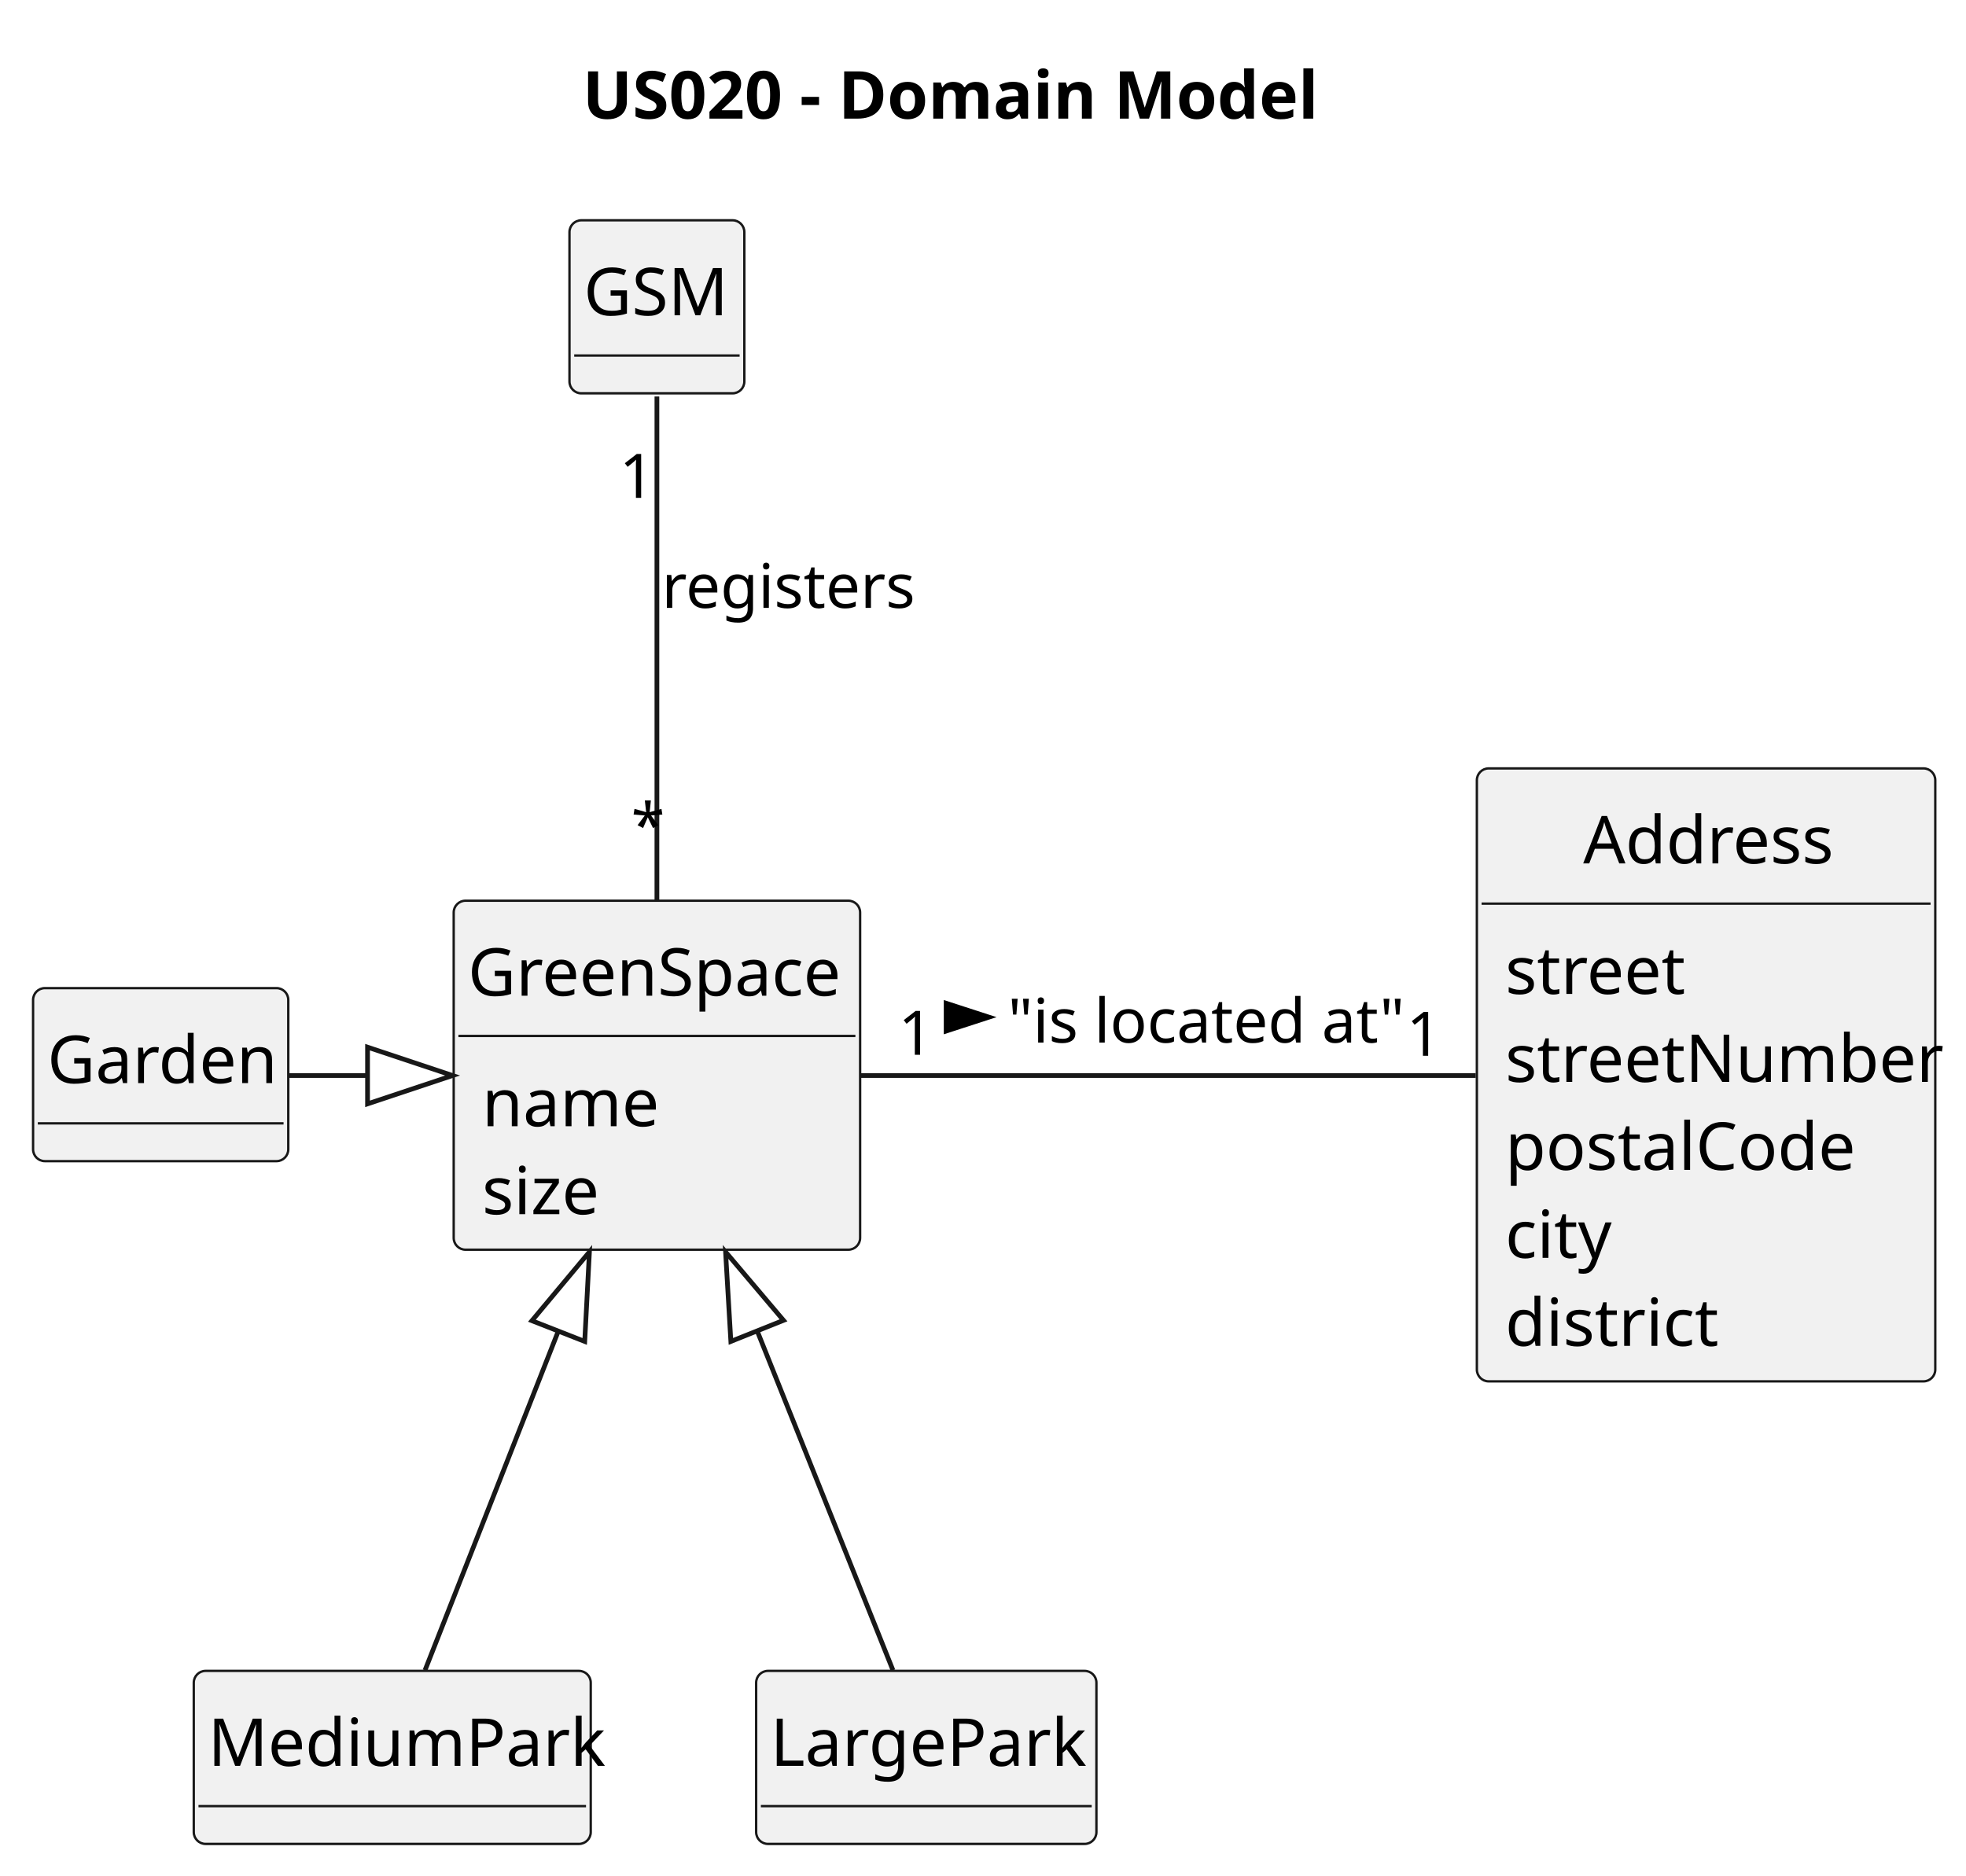
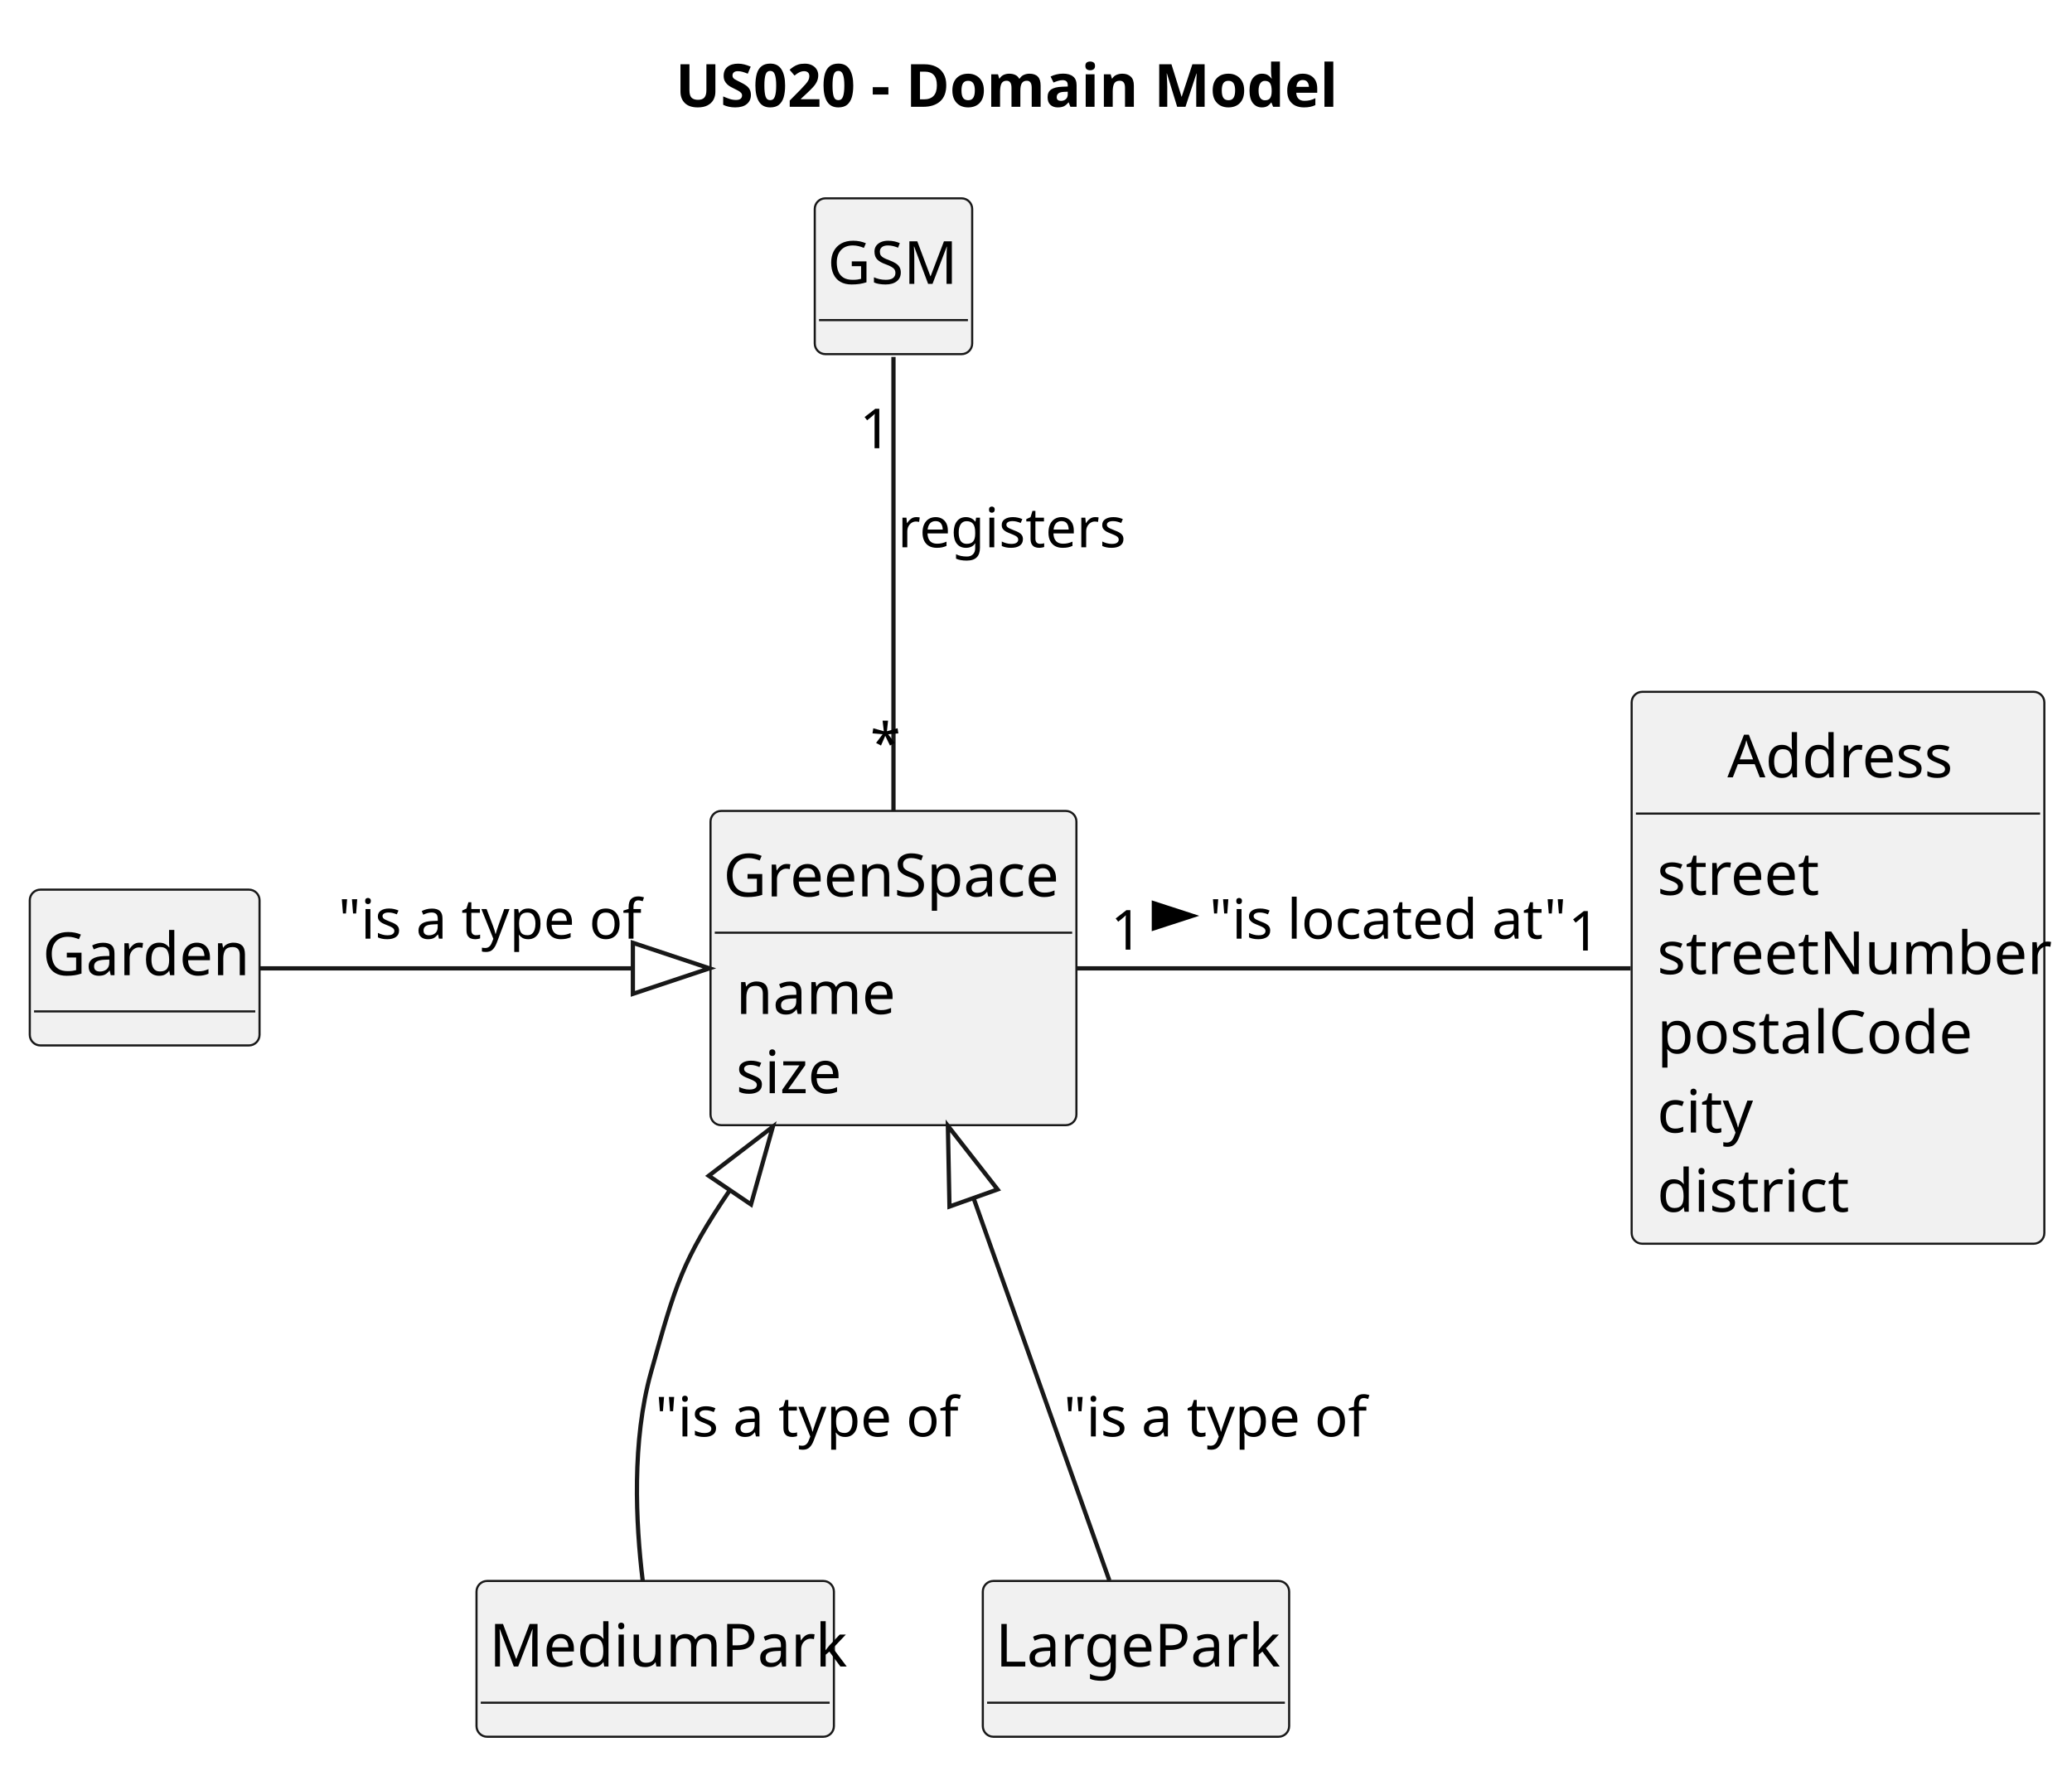
- <svg xmlns="http://www.w3.org/2000/svg" contentStyleType="text/css" height="397px" preserveAspectRatio="none" style="width:416px;height:397px;background:#FFFFFF;" version="1.1" viewBox="0 0 416 397" width="416px" zoomAndPan="magnify">
+ <svg xmlns="http://www.w3.org/2000/svg" contentStyleType="text/css" height="415px" preserveAspectRatio="none" style="width:487px;height:415px;background:#FFFFFF;" version="1.1" viewBox="0 0 487 415" width="487px" zoomAndPan="magnify">
  <defs />
  <g>
-     <text fill="#000000" font-family="sans-serif" font-size="14" font-weight="bold" lengthAdjust="spacing" textLength="156" x="123.25" y="25.107">US020 - Domain Model</text>
+     <text fill="#000000" font-family="sans-serif" font-size="14" font-weight="bold" lengthAdjust="spacing" textLength="156" x="158.75" y="25.107">US020 - Domain Model</text>
    <g id="elem_GreenSpace">
-       <rect codeLine="13" fill="#F1F1F1" height="73.863" id="GreenSpace" rx="2.5" ry="2.5" style="stroke:#181818;stroke-width:0.5;" width="86" x="96" y="190.621" />
-       <text fill="#000000" font-family="sans-serif" font-size="14" lengthAdjust="spacing" textLength="80" x="99" y="210.728">GreenSpace</text>
-       <line style="stroke:#181818;stroke-width:0.5;" x1="97" x2="181" y1="219.242" y2="219.242" />
-       <text fill="#000000" font-family="sans-serif" font-size="14" lengthAdjust="spacing" textLength="35" x="102" y="238.35">name</text>
-       <text fill="#000000" font-family="sans-serif" font-size="14" lengthAdjust="spacing" textLength="24" x="102" y="256.971">size</text>
+       <rect codeLine="13" fill="#F1F1F1" height="73.863" id="GreenSpace" rx="2.5" ry="2.5" style="stroke:#181818;stroke-width:0.5;" width="86" x="167" y="190.621" />
+       <text fill="#000000" font-family="sans-serif" font-size="14" lengthAdjust="spacing" textLength="80" x="170" y="210.728">GreenSpace</text>
+       <line style="stroke:#181818;stroke-width:0.5;" x1="168" x2="252" y1="219.242" y2="219.242" />
+       <text fill="#000000" font-family="sans-serif" font-size="14" lengthAdjust="spacing" textLength="35" x="173" y="238.35">name</text>
+       <text fill="#000000" font-family="sans-serif" font-size="14" lengthAdjust="spacing" textLength="24" x="173" y="256.971">size</text>
    </g>
    <g id="elem_Garden">
      <rect codeLine="18" fill="#F1F1F1" height="36.621" id="Garden" rx="2.5" ry="2.5" style="stroke:#181818;stroke-width:0.5;" width="54" x="7" y="209.121" />
      <text fill="#000000" font-family="sans-serif" font-size="14" lengthAdjust="spacing" textLength="48" x="10" y="229.228">Garden</text>
      <line style="stroke:#181818;stroke-width:0.5;" x1="8" x2="60" y1="237.742" y2="237.742" />
    </g>
    <g id="elem_MediumPark">
-       <rect codeLine="22" fill="#F1F1F1" height="36.621" id="MediumPark" rx="2.5" ry="2.5" style="stroke:#181818;stroke-width:0.5;" width="84" x="41" y="353.621" />
-       <text fill="#000000" font-family="sans-serif" font-size="14" lengthAdjust="spacing" textLength="78" x="44" y="373.728">MediumPark</text>
-       <line style="stroke:#181818;stroke-width:0.5;" x1="42" x2="124" y1="382.242" y2="382.242" />
+       <rect codeLine="22" fill="#F1F1F1" height="36.621" id="MediumPark" rx="2.5" ry="2.5" style="stroke:#181818;stroke-width:0.5;" width="84" x="112" y="371.621" />
+       <text fill="#000000" font-family="sans-serif" font-size="14" lengthAdjust="spacing" textLength="78" x="115" y="391.728">MediumPark</text>
+       <line style="stroke:#181818;stroke-width:0.5;" x1="113" x2="195" y1="400.242" y2="400.242" />
    </g>
    <g id="elem_LargePark">
-       <rect codeLine="26" fill="#F1F1F1" height="36.621" id="LargePark" rx="2.5" ry="2.5" style="stroke:#181818;stroke-width:0.5;" width="72" x="160" y="353.621" />
-       <text fill="#000000" font-family="sans-serif" font-size="14" lengthAdjust="spacing" textLength="66" x="163" y="373.728">LargePark</text>
-       <line style="stroke:#181818;stroke-width:0.5;" x1="161" x2="231" y1="382.242" y2="382.242" />
+       <rect codeLine="26" fill="#F1F1F1" height="36.621" id="LargePark" rx="2.5" ry="2.5" style="stroke:#181818;stroke-width:0.5;" width="72" x="231" y="371.621" />
+       <text fill="#000000" font-family="sans-serif" font-size="14" lengthAdjust="spacing" textLength="66" x="234" y="391.728">LargePark</text>
+       <line style="stroke:#181818;stroke-width:0.5;" x1="232" x2="302" y1="400.242" y2="400.242" />
    </g>
    <g id="elem_Address">
-       <rect codeLine="30" fill="#F1F1F1" height="129.727" id="Address" rx="2.5" ry="2.5" style="stroke:#181818;stroke-width:0.5;" width="97" x="312.5" y="162.621" />
-       <text fill="#000000" font-family="sans-serif" font-size="14" lengthAdjust="spacing" textLength="52" x="335" y="182.728">Address</text>
-       <line style="stroke:#181818;stroke-width:0.5;" x1="313.5" x2="408.5" y1="191.242" y2="191.242" />
-       <text fill="#000000" font-family="sans-serif" font-size="14" lengthAdjust="spacing" textLength="36" x="318.5" y="210.35">street</text>
-       <text fill="#000000" font-family="sans-serif" font-size="14" lengthAdjust="spacing" textLength="85" x="318.5" y="228.971">streetNumber</text>
-       <text fill="#000000" font-family="sans-serif" font-size="14" lengthAdjust="spacing" textLength="72" x="318.5" y="247.592">postalCode</text>
-       <text fill="#000000" font-family="sans-serif" font-size="14" lengthAdjust="spacing" textLength="21" x="318.5" y="266.213">city</text>
-       <text fill="#000000" font-family="sans-serif" font-size="14" lengthAdjust="spacing" textLength="41" x="318.5" y="284.834">district</text>
+       <rect codeLine="30" fill="#F1F1F1" height="129.727" id="Address" rx="2.5" ry="2.5" style="stroke:#181818;stroke-width:0.5;" width="97" x="383.5" y="162.621" />
+       <text fill="#000000" font-family="sans-serif" font-size="14" lengthAdjust="spacing" textLength="52" x="406" y="182.728">Address</text>
+       <line style="stroke:#181818;stroke-width:0.5;" x1="384.5" x2="479.5" y1="191.242" y2="191.242" />
+       <text fill="#000000" font-family="sans-serif" font-size="14" lengthAdjust="spacing" textLength="36" x="389.5" y="210.35">street</text>
+       <text fill="#000000" font-family="sans-serif" font-size="14" lengthAdjust="spacing" textLength="85" x="389.5" y="228.971">streetNumber</text>
+       <text fill="#000000" font-family="sans-serif" font-size="14" lengthAdjust="spacing" textLength="72" x="389.5" y="247.592">postalCode</text>
+       <text fill="#000000" font-family="sans-serif" font-size="14" lengthAdjust="spacing" textLength="21" x="389.5" y="266.213">city</text>
+       <text fill="#000000" font-family="sans-serif" font-size="14" lengthAdjust="spacing" textLength="41" x="389.5" y="284.834">district</text>
    </g>
    <g id="elem_GSM">
-       <rect fill="#F1F1F1" height="36.621" id="GSM" rx="2.5" ry="2.5" style="stroke:#181818;stroke-width:0.5;" width="37" x="120.5" y="46.621" />
-       <text fill="#000000" font-family="sans-serif" font-size="14" lengthAdjust="spacing" textLength="31" x="123.5" y="66.728">GSM</text>
-       <line style="stroke:#181818;stroke-width:0.5;" x1="121.5" x2="156.5" y1="75.242" y2="75.242" />
+       <rect fill="#F1F1F1" height="36.621" id="GSM" rx="2.5" ry="2.5" style="stroke:#181818;stroke-width:0.5;" width="37" x="191.5" y="46.621" />
+       <text fill="#000000" font-family="sans-serif" font-size="14" lengthAdjust="spacing" textLength="31" x="194.5" y="66.728">GSM</text>
+       <line style="stroke:#181818;stroke-width:0.5;" x1="192.5" x2="227.5" y1="75.242" y2="75.242" />
    </g>
    <g id="link_GSM_GreenSpace">
-       <path codeLine="38" d="M139,83.911 C139,109.541 139,157.411 139,190.601 " fill="none" id="GSM-GreenSpace" style="stroke:#181818;stroke-width:1.0;" />
-       <text fill="#000000" font-family="sans-serif" font-size="13" lengthAdjust="spacing" textLength="50" x="140" y="128.649">registers</text>
-       <text fill="#000000" font-family="sans-serif" font-size="13" lengthAdjust="spacing" textLength="7" x="131.059" y="105.364">1</text>
-       <text fill="#000000" font-family="sans-serif" font-size="13" lengthAdjust="spacing" textLength="5" x="133.539" y="179.276">*</text>
+       <path codeLine="38" d="M210,83.911 C210,109.541 210,157.411 210,190.601 " fill="none" id="GSM-GreenSpace" style="stroke:#181818;stroke-width:1.0;" />
+       <text fill="#000000" font-family="sans-serif" font-size="13" lengthAdjust="spacing" textLength="50" x="211" y="128.649">registers</text>
+       <text fill="#000000" font-family="sans-serif" font-size="13" lengthAdjust="spacing" textLength="7" x="202.059" y="105.364">1</text>
+       <text fill="#000000" font-family="sans-serif" font-size="13" lengthAdjust="spacing" textLength="5" x="204.539" y="179.276">*</text>
    </g>
    <g id="link_GreenSpace_Address">
-       <path codeLine="39" d="M182.07,227.621 C219.39,227.621 273.36,227.621 312.26,227.621 " fill="none" id="GreenSpace-Address" style="stroke:#181818;stroke-width:1.0;" />
-       <polygon fill="#000000" points="209.25,215.267,200.205,212.328,200.205,218.206,209.25,215.267" style="stroke:#000000;stroke-width:1.0;" />
-       <text fill="#000000" font-family="sans-serif" font-size="13" lengthAdjust="spacing" textLength="81" x="213.25" y="220.649">"is located at"</text>
-       <text fill="#000000" font-family="sans-serif" font-size="13" lengthAdjust="spacing" textLength="7" x="190.074" y="223.225">1</text>
-       <text fill="#000000" font-family="sans-serif" font-size="13" lengthAdjust="spacing" textLength="7" x="297.587" y="223.442">1</text>
+       <path codeLine="39" d="M253.07,227.621 C290.39,227.621 344.36,227.621 383.26,227.621 " fill="none" id="GreenSpace-Address" style="stroke:#181818;stroke-width:1.0;" />
+       <polygon fill="#000000" points="280.25,215.267,271.205,212.328,271.205,218.206,280.25,215.267" style="stroke:#000000;stroke-width:1.0;" />
+       <text fill="#000000" font-family="sans-serif" font-size="13" lengthAdjust="spacing" textLength="81" x="284.25" y="220.649">"is located at"</text>
+       <text fill="#000000" font-family="sans-serif" font-size="13" lengthAdjust="spacing" textLength="7" x="261.074" y="223.225">1</text>
+       <text fill="#000000" font-family="sans-serif" font-size="13" lengthAdjust="spacing" textLength="7" x="368.587" y="223.442">1</text>
    </g>
    <g id="link_Garden_GreenSpace">
-       <path codeLine="40" d="M61.07,227.621 C72.64,227.621 66.21,227.621 77.77,227.621 " fill="none" id="Garden-to-GreenSpace" style="stroke:#181818;stroke-width:1.0;" />
-       <polygon fill="none" points="95.77,227.621,77.77,221.621,77.77,233.621,95.77,227.621" style="stroke:#181818;stroke-width:1.0;" />
+       <path codeLine="40" d="M61.11,227.621 C89.27,227.621 115.74,227.621 148.75,227.621 " fill="none" id="Garden-to-GreenSpace" style="stroke:#181818;stroke-width:1.0;" />
+       <polygon fill="none" points="166.75,227.621,148.75,221.621,148.75,233.621,166.75,227.621" style="stroke:#181818;stroke-width:1.0;" />
+       <text fill="#000000" font-family="sans-serif" font-size="13" lengthAdjust="spacing" textLength="69" x="79.5" y="220.649">"is a type of</text>
    </g>
    <g id="link_GreenSpace_MediumPark">
-       <path codeLine="41" d="M118.139,281.705 C106.999,310.065 98.57,331.491 89.93,353.491 " fill="none" id="GreenSpace-backto-MediumPark" style="stroke:#181818;stroke-width:1.0;" />
-       <polygon fill="none" points="124.72,264.951,112.554,279.511,123.724,283.899,124.72,264.951" style="stroke:#181818;stroke-width:1.0;" />
+       <path codeLine="41" d="M171.548,279.749 C160.278,296.369 158.75,302.031 153,322.621 C148.49,338.741 149.41,357.941 151.06,371.551 " fill="none" id="GreenSpace-backto-MediumPark" style="stroke:#181818;stroke-width:1.0;" />
+       <polygon fill="none" points="181.65,264.851,166.582,276.382,176.514,283.116,181.65,264.851" style="stroke:#181818;stroke-width:1.0;" />
+       <text fill="#000000" font-family="sans-serif" font-size="13" lengthAdjust="spacing" textLength="69" x="154" y="337.649">"is a type of</text>
    </g>
    <g id="link_GreenSpace_LargePark">
-       <path codeLine="42" d="M160.218,281.663 C171.568,310.022 180.15,331.491 188.95,353.491 " fill="none" id="GreenSpace-backto-LargePark" style="stroke:#181818;stroke-width:1.0;" />
-       <polygon fill="none" points="153.53,264.951,154.648,283.892,165.788,279.433,153.53,264.951" style="stroke:#181818;stroke-width:1.0;" />
+       <path codeLine="42" d="M228.816,281.603 C240.636,314.873 251.66,345.941 260.75,371.521 " fill="none" id="GreenSpace-backto-LargePark" style="stroke:#181818;stroke-width:1.0;" />
+       <polygon fill="none" points="222.79,264.641,223.162,283.611,234.47,279.594,222.79,264.641" style="stroke:#181818;stroke-width:1.0;" />
+       <text fill="#000000" font-family="sans-serif" font-size="13" lengthAdjust="spacing" textLength="69" x="250" y="337.649">"is a type of</text>
    </g>
  </g>
</svg>
